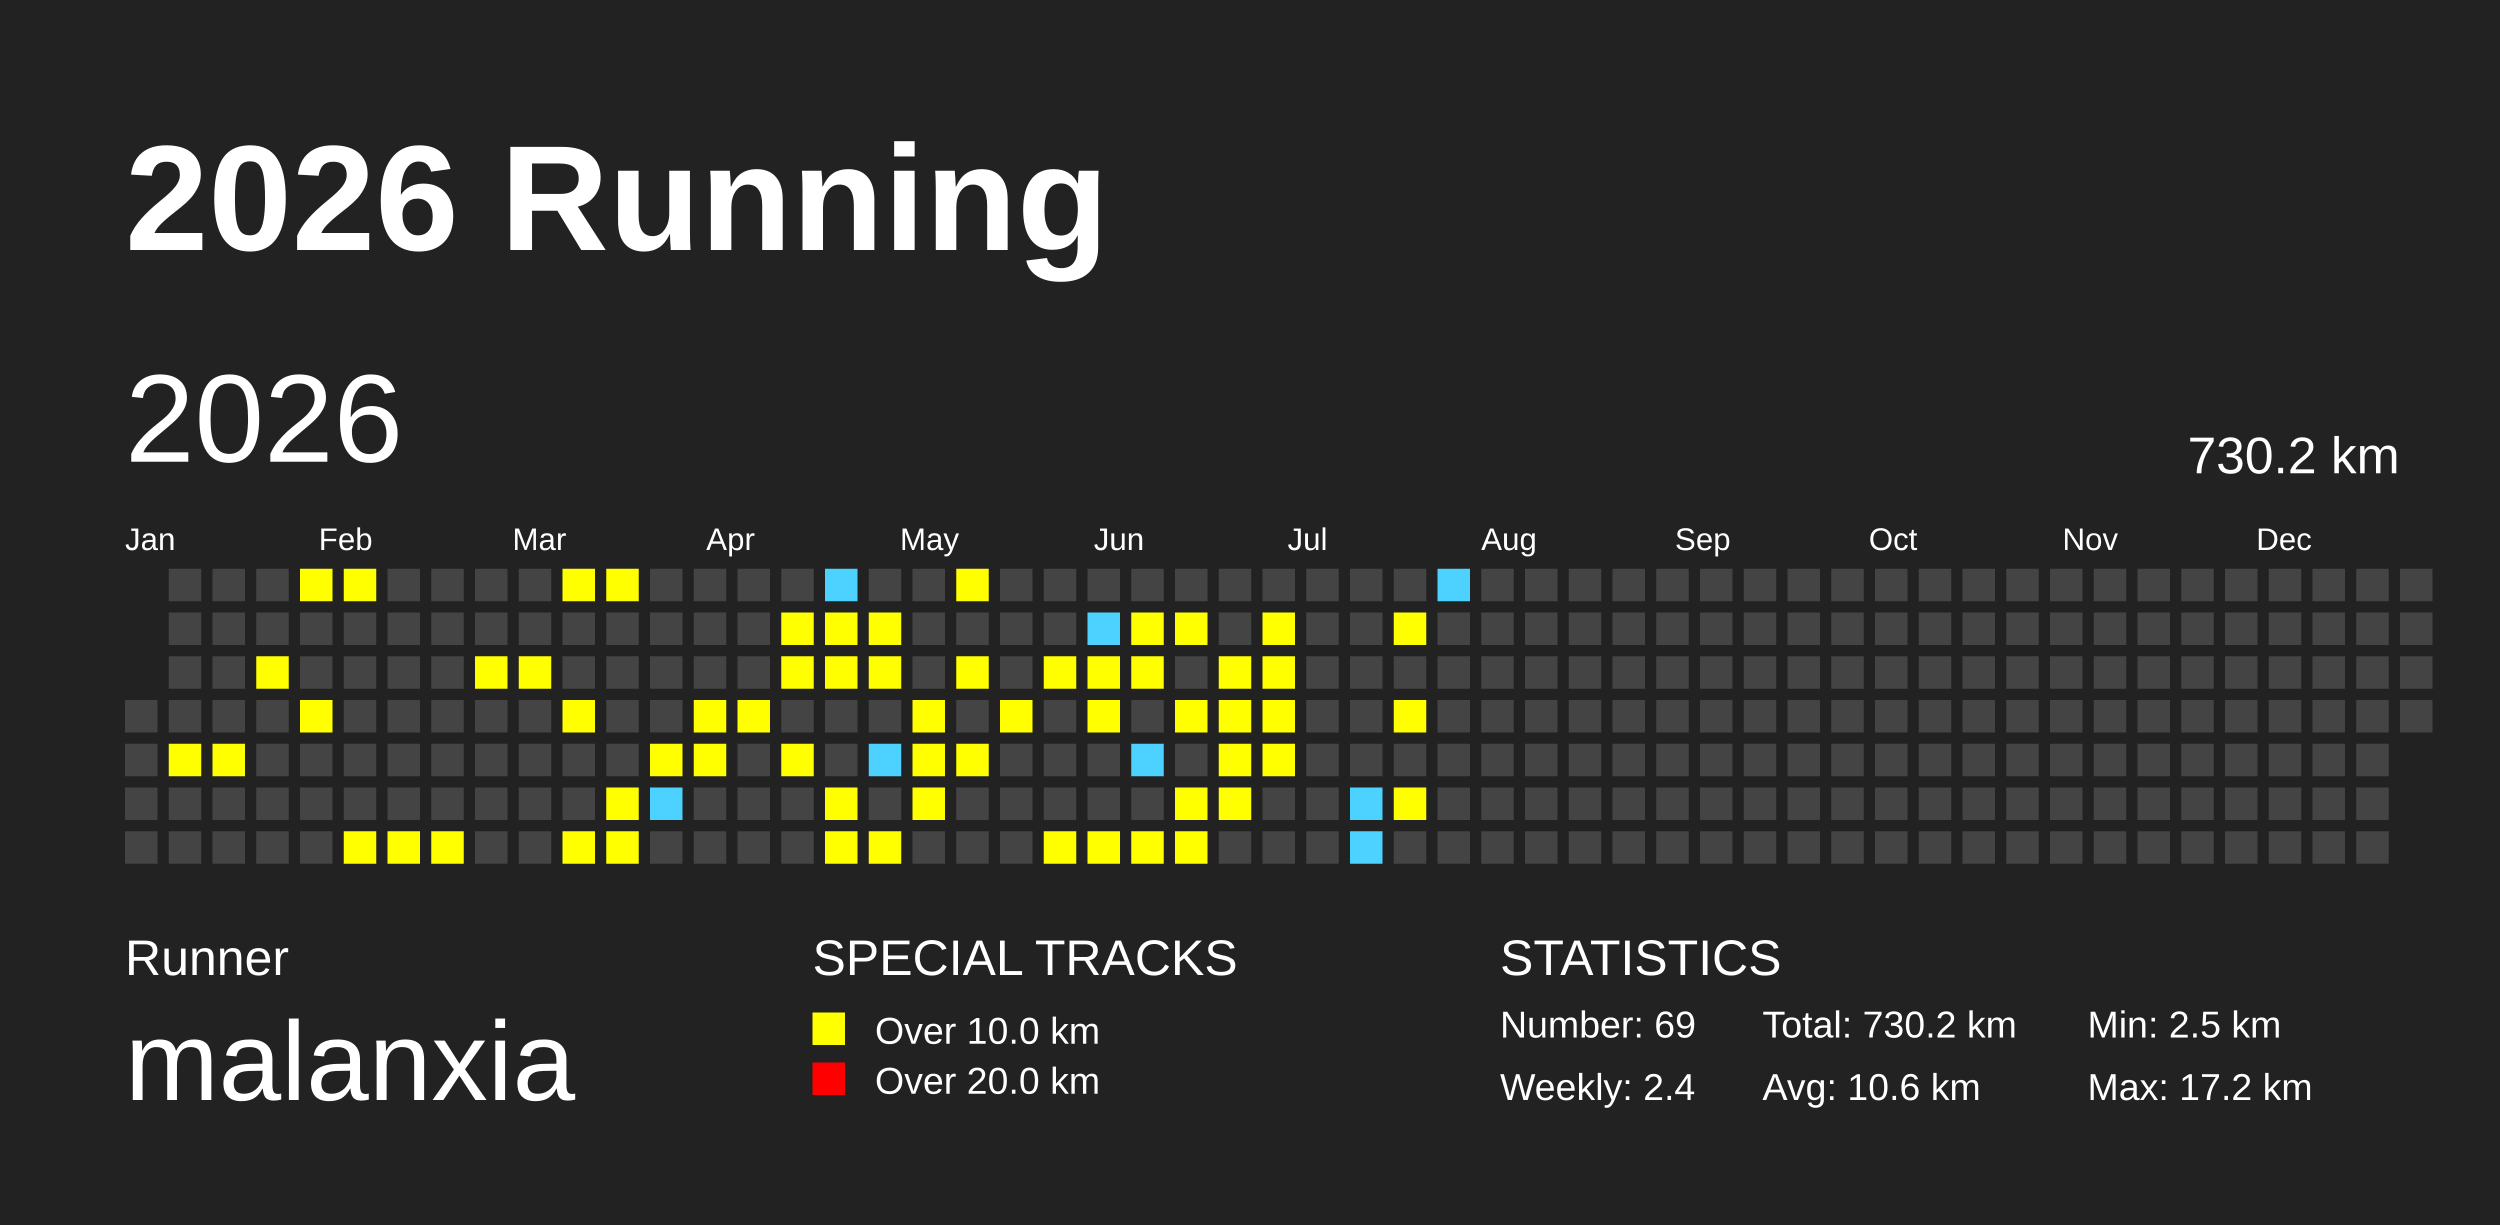
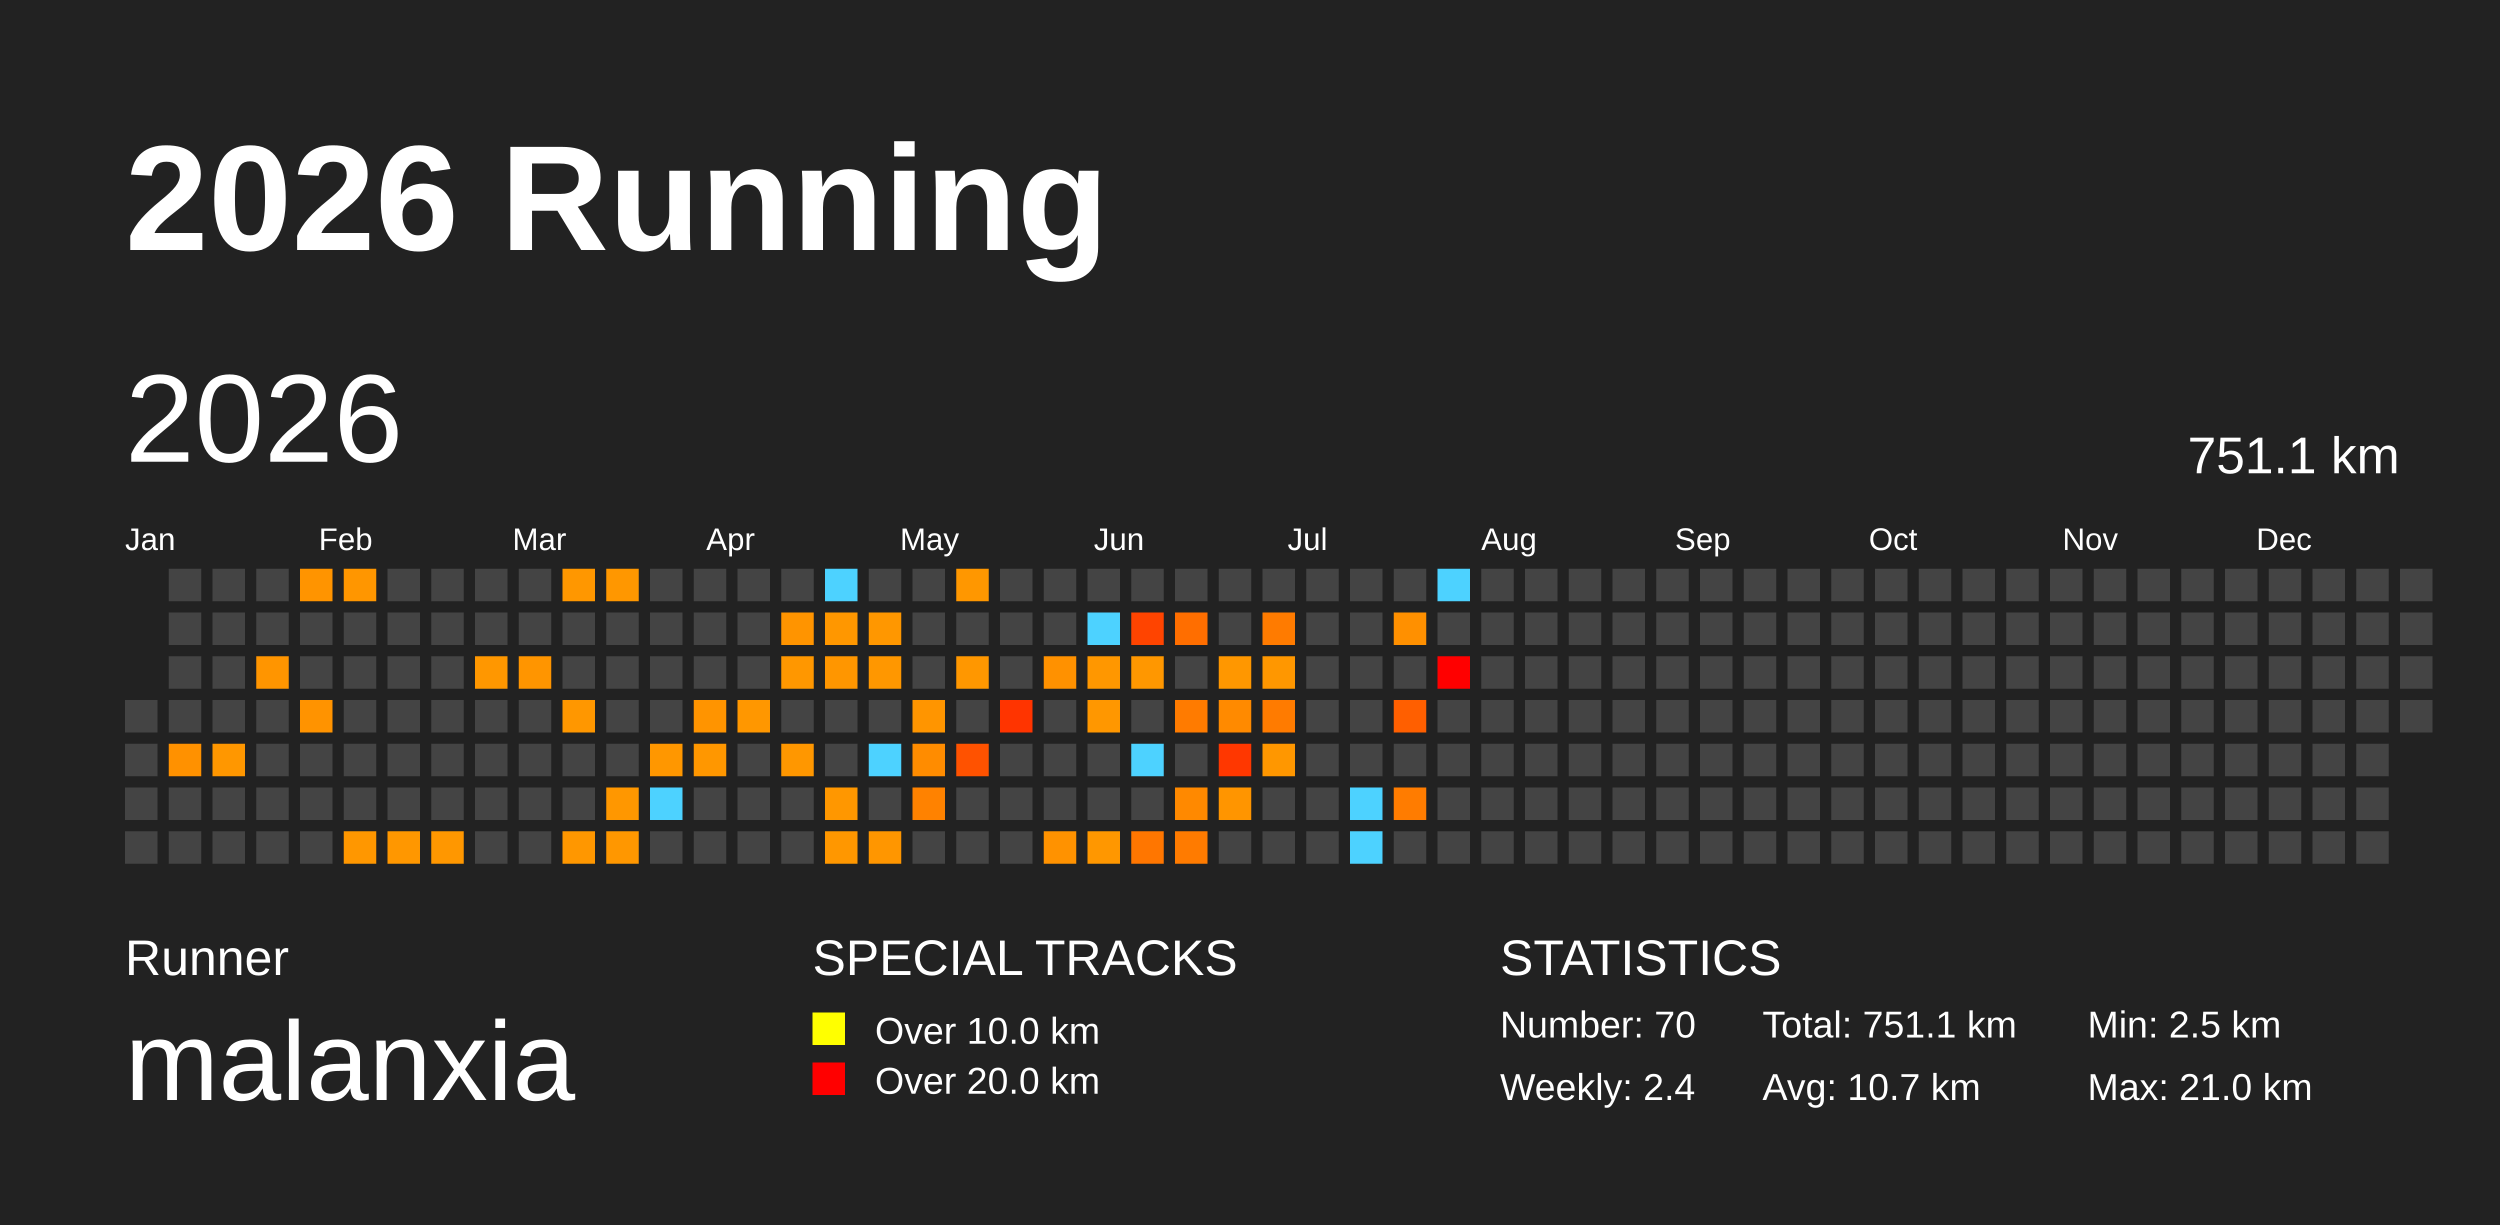
<svg xmlns="http://www.w3.org/2000/svg" baseProfile="full" height="98mm" version="1.1" viewBox="0,0,200,98" width="200mm">
  <defs />
  <rect fill="#222222" height="98" width="200" x="0" y="0" />
  <text fill="#FFFFFF" style="font-size:12px; font-family:Arial; font-weight:bold;" x="10" y="20">2026 Running</text>
  <text fill="#FFFFFF" style="font-size:4px; font-family:Arial" x="10" y="78">Runner</text>
  <text fill="#FFFFFF" style="font-size:9px; font-family:Arial" x="10" y="88">malanxia</text>
  <text fill="#FFFFFF" style="font-size:4px; font-family:Arial" x="65" y="78">SPECIAL TRACKS</text>
  <rect fill="yellow" height="2.6" width="2.6" x="65" y="81" />
  <text fill="#FFFFFF" style="font-size:3px; font-family:Arial" x="70" y="83.5">Over 10.0 km</text>
  <rect fill="red" height="2.6" width="2.6" x="65" y="85" />
  <text fill="#FFFFFF" style="font-size:3px; font-family:Arial" x="70" y="87.5">Over 20.0 km</text>
  <text fill="#FFFFFF" style="font-size:4px; font-family:Arial" x="120" y="78">STATISTICS</text>
-   <text fill="#FFFFFF" style="font-size:3px; font-family:Arial" x="120" y="83">Number: 69</text>
+   <text fill="#FFFFFF" style="font-size:3px; font-family:Arial" x="120" y="83">Number: 70</text>
  <text fill="#FFFFFF" style="font-size:3px; font-family:Arial" x="120" y="88">Weekly: 2.4</text>
-   <text fill="#FFFFFF" style="font-size:3px; font-family:Arial" x="141" y="83">Total: 730.2 km</text>
-   <text fill="#FFFFFF" style="font-size:3px; font-family:Arial" x="141" y="88">Avg: 10.6 km</text>
+   <text fill="#FFFFFF" style="font-size:3px; font-family:Arial" x="141" y="83">Total: 751.1 km</text>
+   <text fill="#FFFFFF" style="font-size:3px; font-family:Arial" x="141" y="88">Avg: 10.7 km</text>
  <text fill="#FFFFFF" style="font-size:3px; font-family:Arial" x="167" y="83">Min: 2.5 km</text>
-   <text fill="#FFFFFF" style="font-size:3px; font-family:Arial" x="167" y="88">Max: 17.2 km</text>
+   <text fill="#FFFFFF" style="font-size:3px; font-family:Arial" x="167" y="88">Max: 21.0 km</text>
  <text dominant-baseline="hanging" fill="#FFFFFF" style="font-size:10.0px; font-family:Arial;" x="10" y="30">2026</text>
-   <text dominant-baseline="hanging" fill="#FFFFFF" style="font-size:4.125px; font-family:Arial;" x="175" y="35">730.2 km</text>
+   <text dominant-baseline="hanging" fill="#FFFFFF" style="font-size:4.125px; font-family:Arial;" x="175" y="35">751.1 km</text>
  <text fill="#FFFFFF" style="font-size:2.5px; font-family:Arial" x="10.0" y="44">Jan</text>
  <text fill="#FFFFFF" style="font-size:2.5px; font-family:Arial" x="25.5" y="44">Feb</text>
  <text fill="#FFFFFF" style="font-size:2.5px; font-family:Arial" x="41.0" y="44">Mar</text>
  <text fill="#FFFFFF" style="font-size:2.5px; font-family:Arial" x="56.5" y="44">Apr</text>
  <text fill="#FFFFFF" style="font-size:2.5px; font-family:Arial" x="72.0" y="44">May</text>
  <text fill="#FFFFFF" style="font-size:2.5px; font-family:Arial" x="87.5" y="44">Jun</text>
  <text fill="#FFFFFF" style="font-size:2.5px; font-family:Arial" x="103.0" y="44">Jul</text>
  <text fill="#FFFFFF" style="font-size:2.5px; font-family:Arial" x="118.5" y="44">Aug</text>
  <text fill="#FFFFFF" style="font-size:2.5px; font-family:Arial" x="134.0" y="44">Sep</text>
  <text fill="#FFFFFF" style="font-size:2.5px; font-family:Arial" x="149.5" y="44">Oct</text>
  <text fill="#FFFFFF" style="font-size:2.5px; font-family:Arial" x="165.0" y="44">Nov</text>
  <text fill="#FFFFFF" style="font-size:2.5px; font-family:Arial" x="180.5" y="44">Dec</text>
  <rect fill="#444444" height="2.6" width="2.6" x="10.0" y="56.0" />
  <rect fill="#444444" height="2.6" width="2.6" x="10.0" y="59.5" />
  <rect fill="#444444" height="2.6" width="2.6" x="10.0" y="63.0" />
  <rect fill="#444444" height="2.6" width="2.6" x="10.0" y="66.5" />
  <rect fill="#444444" height="2.6" width="2.6" x="13.5" y="45.5" />
  <rect fill="#444444" height="2.6" width="2.6" x="13.5" y="49.0" />
  <rect fill="#444444" height="2.6" width="2.6" x="13.5" y="52.5" />
  <rect fill="#444444" height="2.6" width="2.6" x="13.5" y="56.0" />
-   <rect fill="yellow" height="2.6" width="2.6" x="13.5" y="59.5" />
+   <rect fill="#ff9100" height="2.6" width="2.6" x="13.5" y="59.5" />
  <rect fill="#444444" height="2.6" width="2.6" x="13.5" y="63.0" />
  <rect fill="#444444" height="2.6" width="2.6" x="13.5" y="66.5" />
  <rect fill="#444444" height="2.6" width="2.6" x="17.0" y="45.5" />
  <rect fill="#444444" height="2.6" width="2.6" x="17.0" y="49.0" />
  <rect fill="#444444" height="2.6" width="2.6" x="17.0" y="52.5" />
  <rect fill="#444444" height="2.6" width="2.6" x="17.0" y="56.0" />
-   <rect fill="yellow" height="2.6" width="2.6" x="17.0" y="59.5" />
+   <rect fill="#ff9700" height="2.6" width="2.6" x="17.0" y="59.5" />
  <rect fill="#444444" height="2.6" width="2.6" x="17.0" y="63.0" />
  <rect fill="#444444" height="2.6" width="2.6" x="17.0" y="66.5" />
  <rect fill="#444444" height="2.6" width="2.6" x="20.5" y="45.5" />
  <rect fill="#444444" height="2.6" width="2.6" x="20.5" y="49.0" />
-   <rect fill="yellow" height="2.6" width="2.6" x="20.5" y="52.5" />
+   <rect fill="#ff9500" height="2.6" width="2.6" x="20.5" y="52.5" />
  <rect fill="#444444" height="2.6" width="2.6" x="20.5" y="56.0" />
  <rect fill="#444444" height="2.6" width="2.6" x="20.5" y="59.5" />
  <rect fill="#444444" height="2.6" width="2.6" x="20.5" y="63.0" />
  <rect fill="#444444" height="2.6" width="2.6" x="20.5" y="66.5" />
-   <rect fill="yellow" height="2.6" width="2.6" x="24.0" y="45.5" />
+   <rect fill="#ff9400" height="2.6" width="2.6" x="24.0" y="45.5" />
  <rect fill="#444444" height="2.6" width="2.6" x="24.0" y="49.0" />
  <rect fill="#444444" height="2.6" width="2.6" x="24.0" y="52.5" />
-   <rect fill="yellow" height="2.6" width="2.6" x="24.0" y="56.0" />
+   <rect fill="#ff9300" height="2.6" width="2.6" x="24.0" y="56.0" />
  <rect fill="#444444" height="2.6" width="2.6" x="24.0" y="59.5" />
  <rect fill="#444444" height="2.6" width="2.6" x="24.0" y="63.0" />
  <rect fill="#444444" height="2.6" width="2.6" x="24.0" y="66.5" />
-   <rect fill="yellow" height="2.6" width="2.6" x="27.5" y="45.5" />
+   <rect fill="#ff9600" height="2.6" width="2.6" x="27.5" y="45.5" />
  <rect fill="#444444" height="2.6" width="2.6" x="27.5" y="49.0" />
  <rect fill="#444444" height="2.6" width="2.6" x="27.5" y="52.5" />
  <rect fill="#444444" height="2.6" width="2.6" x="27.5" y="56.0" />
  <rect fill="#444444" height="2.6" width="2.6" x="27.5" y="59.5" />
  <rect fill="#444444" height="2.6" width="2.6" x="27.5" y="63.0" />
-   <rect fill="yellow" height="2.6" width="2.6" x="27.5" y="66.5" />
+   <rect fill="#ff9700" height="2.6" width="2.6" x="27.5" y="66.5" />
  <rect fill="#444444" height="2.6" width="2.6" x="31.0" y="45.5" />
  <rect fill="#444444" height="2.6" width="2.6" x="31.0" y="49.0" />
  <rect fill="#444444" height="2.6" width="2.6" x="31.0" y="52.5" />
  <rect fill="#444444" height="2.6" width="2.6" x="31.0" y="56.0" />
  <rect fill="#444444" height="2.6" width="2.6" x="31.0" y="59.5" />
  <rect fill="#444444" height="2.6" width="2.6" x="31.0" y="63.0" />
-   <rect fill="yellow" height="2.6" width="2.6" x="31.0" y="66.5" />
+   <rect fill="#ff9700" height="2.6" width="2.6" x="31.0" y="66.5" />
  <rect fill="#444444" height="2.6" width="2.6" x="34.5" y="45.5" />
  <rect fill="#444444" height="2.6" width="2.6" x="34.5" y="49.0" />
  <rect fill="#444444" height="2.6" width="2.6" x="34.5" y="52.5" />
  <rect fill="#444444" height="2.6" width="2.6" x="34.5" y="56.0" />
  <rect fill="#444444" height="2.6" width="2.6" x="34.5" y="59.5" />
  <rect fill="#444444" height="2.6" width="2.6" x="34.5" y="63.0" />
-   <rect fill="yellow" height="2.6" width="2.6" x="34.5" y="66.5" />
+   <rect fill="#ff9700" height="2.6" width="2.6" x="34.5" y="66.5" />
  <rect fill="#444444" height="2.6" width="2.6" x="38.0" y="45.5" />
  <rect fill="#444444" height="2.6" width="2.6" x="38.0" y="49.0" />
-   <rect fill="yellow" height="2.6" width="2.6" x="38.0" y="52.5" />
+   <rect fill="#ff9700" height="2.6" width="2.6" x="38.0" y="52.5" />
  <rect fill="#444444" height="2.6" width="2.6" x="38.0" y="56.0" />
  <rect fill="#444444" height="2.6" width="2.6" x="38.0" y="59.5" />
  <rect fill="#444444" height="2.6" width="2.6" x="38.0" y="63.0" />
  <rect fill="#444444" height="2.6" width="2.6" x="38.0" y="66.5" />
  <rect fill="#444444" height="2.6" width="2.6" x="41.5" y="45.5" />
  <rect fill="#444444" height="2.6" width="2.6" x="41.5" y="49.0" />
-   <rect fill="yellow" height="2.6" width="2.6" x="41.5" y="52.5" />
+   <rect fill="#ff9500" height="2.6" width="2.6" x="41.5" y="52.5" />
  <rect fill="#444444" height="2.6" width="2.6" x="41.5" y="56.0" />
  <rect fill="#444444" height="2.6" width="2.6" x="41.5" y="59.5" />
  <rect fill="#444444" height="2.6" width="2.6" x="41.5" y="63.0" />
  <rect fill="#444444" height="2.6" width="2.6" x="41.5" y="66.5" />
-   <rect fill="yellow" height="2.6" width="2.6" x="45.0" y="45.5" />
+   <rect fill="#ff9700" height="2.6" width="2.6" x="45.0" y="45.5" />
  <rect fill="#444444" height="2.6" width="2.6" x="45.0" y="49.0" />
  <rect fill="#444444" height="2.6" width="2.6" x="45.0" y="52.5" />
-   <rect fill="yellow" height="2.6" width="2.6" x="45.0" y="56.0" />
+   <rect fill="#ff9700" height="2.6" width="2.6" x="45.0" y="56.0" />
  <rect fill="#444444" height="2.6" width="2.6" x="45.0" y="59.5" />
  <rect fill="#444444" height="2.6" width="2.6" x="45.0" y="63.0" />
-   <rect fill="yellow" height="2.6" width="2.6" x="45.0" y="66.5" />
-   <rect fill="yellow" height="2.6" width="2.6" x="48.5" y="45.5" />
+   <rect fill="#ff9700" height="2.6" width="2.6" x="45.0" y="66.5" />
+   <rect fill="#ff9700" height="2.6" width="2.6" x="48.5" y="45.5" />
  <rect fill="#444444" height="2.6" width="2.6" x="48.5" y="49.0" />
  <rect fill="#444444" height="2.6" width="2.6" x="48.5" y="52.5" />
  <rect fill="#444444" height="2.6" width="2.6" x="48.5" y="56.0" />
  <rect fill="#444444" height="2.6" width="2.6" x="48.5" y="59.5" />
-   <rect fill="yellow" height="2.6" width="2.6" x="48.5" y="63.0" />
-   <rect fill="yellow" height="2.6" width="2.6" x="48.5" y="66.5" />
+   <rect fill="#ff9700" height="2.6" width="2.6" x="48.5" y="63.0" />
+   <rect fill="#ff9700" height="2.6" width="2.6" x="48.5" y="66.5" />
  <rect fill="#444444" height="2.6" width="2.6" x="52.0" y="45.5" />
  <rect fill="#444444" height="2.6" width="2.6" x="52.0" y="49.0" />
  <rect fill="#444444" height="2.6" width="2.6" x="52.0" y="52.5" />
  <rect fill="#444444" height="2.6" width="2.6" x="52.0" y="56.0" />
-   <rect fill="yellow" height="2.6" width="2.6" x="52.0" y="59.5" />
-   <rect fill="#4DD2FF" height="2.6" width="2.6" x="52.0" y="63.0" />
+   <rect fill="#ff9700" height="2.6" width="2.6" x="52.0" y="59.5" />
+   <rect fill="#4dd2ff" height="2.6" width="2.6" x="52.0" y="63.0" />
  <rect fill="#444444" height="2.6" width="2.6" x="52.0" y="66.5" />
  <rect fill="#444444" height="2.6" width="2.6" x="55.5" y="45.5" />
  <rect fill="#444444" height="2.6" width="2.6" x="55.5" y="49.0" />
  <rect fill="#444444" height="2.6" width="2.6" x="55.5" y="52.5" />
-   <rect fill="yellow" height="2.6" width="2.6" x="55.5" y="56.0" />
-   <rect fill="yellow" height="2.6" width="2.6" x="55.5" y="59.5" />
+   <rect fill="#ff9400" height="2.6" width="2.6" x="55.5" y="56.0" />
+   <rect fill="#ff9700" height="2.6" width="2.6" x="55.5" y="59.5" />
  <rect fill="#444444" height="2.6" width="2.6" x="55.5" y="63.0" />
  <rect fill="#444444" height="2.6" width="2.6" x="55.5" y="66.5" />
  <rect fill="#444444" height="2.6" width="2.6" x="59.0" y="45.5" />
  <rect fill="#444444" height="2.6" width="2.6" x="59.0" y="49.0" />
  <rect fill="#444444" height="2.6" width="2.6" x="59.0" y="52.5" />
-   <rect fill="yellow" height="2.6" width="2.6" x="59.0" y="56.0" />
+   <rect fill="#ff9700" height="2.6" width="2.6" x="59.0" y="56.0" />
  <rect fill="#444444" height="2.6" width="2.6" x="59.0" y="59.5" />
  <rect fill="#444444" height="2.6" width="2.6" x="59.0" y="63.0" />
  <rect fill="#444444" height="2.6" width="2.6" x="59.0" y="66.5" />
  <rect fill="#444444" height="2.6" width="2.6" x="62.5" y="45.5" />
-   <rect fill="yellow" height="2.6" width="2.6" x="62.5" y="49.0" />
-   <rect fill="yellow" height="2.6" width="2.6" x="62.5" y="52.5" />
+   <rect fill="#ff9400" height="2.6" width="2.6" x="62.5" y="49.0" />
+   <rect fill="#ff9700" height="2.6" width="2.6" x="62.5" y="52.5" />
  <rect fill="#444444" height="2.6" width="2.6" x="62.5" y="56.0" />
-   <rect fill="yellow" height="2.6" width="2.6" x="62.5" y="59.5" />
+   <rect fill="#ff9700" height="2.6" width="2.6" x="62.5" y="59.5" />
  <rect fill="#444444" height="2.6" width="2.6" x="62.5" y="63.0" />
  <rect fill="#444444" height="2.6" width="2.6" x="62.5" y="66.5" />
-   <rect fill="#4DD2FF" height="2.6" width="2.6" x="66.0" y="45.5" />
-   <rect fill="yellow" height="2.6" width="2.6" x="66.0" y="49.0" />
-   <rect fill="yellow" height="2.6" width="2.6" x="66.0" y="52.5" />
+   <rect fill="#4dd2ff" height="2.6" width="2.6" x="66.0" y="45.5" />
+   <rect fill="#ff9700" height="2.6" width="2.6" x="66.0" y="49.0" />
+   <rect fill="#ff9600" height="2.6" width="2.6" x="66.0" y="52.5" />
  <rect fill="#444444" height="2.6" width="2.6" x="66.0" y="56.0" />
  <rect fill="#444444" height="2.6" width="2.6" x="66.0" y="59.5" />
-   <rect fill="yellow" height="2.6" width="2.6" x="66.0" y="63.0" />
-   <rect fill="yellow" height="2.6" width="2.6" x="66.0" y="66.5" />
+   <rect fill="#ff9700" height="2.6" width="2.6" x="66.0" y="63.0" />
+   <rect fill="#ff9700" height="2.6" width="2.6" x="66.0" y="66.5" />
  <rect fill="#444444" height="2.6" width="2.6" x="69.5" y="45.5" />
-   <rect fill="yellow" height="2.6" width="2.6" x="69.5" y="49.0" />
-   <rect fill="yellow" height="2.6" width="2.6" x="69.5" y="52.5" />
+   <rect fill="#ff9700" height="2.6" width="2.6" x="69.5" y="49.0" />
+   <rect fill="#ff9700" height="2.6" width="2.6" x="69.5" y="52.5" />
  <rect fill="#444444" height="2.6" width="2.6" x="69.5" y="56.0" />
-   <rect fill="#4DD2FF" height="2.6" width="2.6" x="69.5" y="59.5" />
+   <rect fill="#4dd2ff" height="2.6" width="2.6" x="69.5" y="59.5" />
  <rect fill="#444444" height="2.6" width="2.6" x="69.5" y="63.0" />
-   <rect fill="yellow" height="2.6" width="2.6" x="69.5" y="66.5" />
+   <rect fill="#ff9600" height="2.6" width="2.6" x="69.5" y="66.5" />
  <rect fill="#444444" height="2.6" width="2.6" x="73.0" y="45.5" />
  <rect fill="#444444" height="2.6" width="2.6" x="73.0" y="49.0" />
  <rect fill="#444444" height="2.6" width="2.6" x="73.0" y="52.5" />
-   <rect fill="yellow" height="2.6" width="2.6" x="73.0" y="56.0" />
-   <rect fill="yellow" height="2.6" width="2.6" x="73.0" y="59.5" />
-   <rect fill="yellow" height="2.6" width="2.6" x="73.0" y="63.0" />
+   <rect fill="#ff9500" height="2.6" width="2.6" x="73.0" y="56.0" />
+   <rect fill="#ff8c00" height="2.6" width="2.6" x="73.0" y="59.5" />
+   <rect fill="#ff8200" height="2.6" width="2.6" x="73.0" y="63.0" />
  <rect fill="#444444" height="2.6" width="2.6" x="73.0" y="66.5" />
-   <rect fill="yellow" height="2.6" width="2.6" x="76.5" y="45.5" />
+   <rect fill="#ff9700" height="2.6" width="2.6" x="76.5" y="45.5" />
  <rect fill="#444444" height="2.6" width="2.6" x="76.5" y="49.0" />
-   <rect fill="yellow" height="2.6" width="2.6" x="76.5" y="52.5" />
+   <rect fill="#ff9700" height="2.6" width="2.6" x="76.5" y="52.5" />
  <rect fill="#444444" height="2.6" width="2.6" x="76.5" y="56.0" />
-   <rect fill="yellow" height="2.6" width="2.6" x="76.5" y="59.5" />
+   <rect fill="#ff5200" height="2.6" width="2.6" x="76.5" y="59.5" />
  <rect fill="#444444" height="2.6" width="2.6" x="76.5" y="63.0" />
  <rect fill="#444444" height="2.6" width="2.6" x="76.5" y="66.5" />
  <rect fill="#444444" height="2.6" width="2.6" x="80.0" y="45.5" />
  <rect fill="#444444" height="2.6" width="2.6" x="80.0" y="49.0" />
  <rect fill="#444444" height="2.6" width="2.6" x="80.0" y="52.5" />
-   <rect fill="yellow" height="2.6" width="2.6" x="80.0" y="56.0" />
+   <rect fill="#ff3400" height="2.6" width="2.6" x="80.0" y="56.0" />
  <rect fill="#444444" height="2.6" width="2.6" x="80.0" y="59.5" />
  <rect fill="#444444" height="2.6" width="2.6" x="80.0" y="63.0" />
  <rect fill="#444444" height="2.6" width="2.6" x="80.0" y="66.5" />
  <rect fill="#444444" height="2.6" width="2.6" x="83.5" y="45.5" />
  <rect fill="#444444" height="2.6" width="2.6" x="83.5" y="49.0" />
-   <rect fill="yellow" height="2.6" width="2.6" x="83.5" y="52.5" />
+   <rect fill="#ff9100" height="2.6" width="2.6" x="83.5" y="52.5" />
  <rect fill="#444444" height="2.6" width="2.6" x="83.5" y="56.0" />
  <rect fill="#444444" height="2.6" width="2.6" x="83.5" y="59.5" />
  <rect fill="#444444" height="2.6" width="2.6" x="83.5" y="63.0" />
-   <rect fill="yellow" height="2.6" width="2.6" x="83.5" y="66.5" />
+   <rect fill="#ff9200" height="2.6" width="2.6" x="83.5" y="66.5" />
  <rect fill="#444444" height="2.6" width="2.6" x="87.0" y="45.5" />
-   <rect fill="#4DD2FF" height="2.6" width="2.6" x="87.0" y="49.0" />
-   <rect fill="yellow" height="2.6" width="2.6" x="87.0" y="52.5" />
-   <rect fill="yellow" height="2.6" width="2.6" x="87.0" y="56.0" />
+   <rect fill="#4dd2ff" height="2.6" width="2.6" x="87.0" y="49.0" />
+   <rect fill="#ff9700" height="2.6" width="2.6" x="87.0" y="52.5" />
+   <rect fill="#ff9700" height="2.6" width="2.6" x="87.0" y="56.0" />
  <rect fill="#444444" height="2.6" width="2.6" x="87.0" y="59.5" />
  <rect fill="#444444" height="2.6" width="2.6" x="87.0" y="63.0" />
-   <rect fill="yellow" height="2.6" width="2.6" x="87.0" y="66.5" />
+   <rect fill="#ff9700" height="2.6" width="2.6" x="87.0" y="66.5" />
  <rect fill="#444444" height="2.6" width="2.6" x="90.5" y="45.5" />
-   <rect fill="yellow" height="2.6" width="2.6" x="90.5" y="49.0" />
-   <rect fill="yellow" height="2.6" width="2.6" x="90.5" y="52.5" />
+   <rect fill="#ff4400" height="2.6" width="2.6" x="90.5" y="49.0" />
+   <rect fill="#ff9700" height="2.6" width="2.6" x="90.5" y="52.5" />
  <rect fill="#444444" height="2.6" width="2.6" x="90.5" y="56.0" />
-   <rect fill="#4DD2FF" height="2.6" width="2.6" x="90.5" y="59.5" />
+   <rect fill="#4dd2ff" height="2.6" width="2.6" x="90.5" y="59.5" />
  <rect fill="#444444" height="2.6" width="2.6" x="90.5" y="63.0" />
-   <rect fill="yellow" height="2.6" width="2.6" x="90.5" y="66.5" />
+   <rect fill="#ff7600" height="2.6" width="2.6" x="90.5" y="66.5" />
  <rect fill="#444444" height="2.6" width="2.6" x="94.0" y="45.5" />
-   <rect fill="yellow" height="2.6" width="2.6" x="94.0" y="49.0" />
+   <rect fill="#ff6e00" height="2.6" width="2.6" x="94.0" y="49.0" />
  <rect fill="#444444" height="2.6" width="2.6" x="94.0" y="52.5" />
-   <rect fill="yellow" height="2.6" width="2.6" x="94.0" y="56.0" />
+   <rect fill="#ff7b00" height="2.6" width="2.6" x="94.0" y="56.0" />
  <rect fill="#444444" height="2.6" width="2.6" x="94.0" y="59.5" />
-   <rect fill="yellow" height="2.6" width="2.6" x="94.0" y="63.0" />
-   <rect fill="yellow" height="2.6" width="2.6" x="94.0" y="66.5" />
+   <rect fill="#ff8900" height="2.6" width="2.6" x="94.0" y="63.0" />
+   <rect fill="#ff7b00" height="2.6" width="2.6" x="94.0" y="66.5" />
  <rect fill="#444444" height="2.6" width="2.6" x="97.5" y="45.5" />
  <rect fill="#444444" height="2.6" width="2.6" x="97.5" y="49.0" />
-   <rect fill="yellow" height="2.6" width="2.6" x="97.5" y="52.5" />
-   <rect fill="yellow" height="2.6" width="2.6" x="97.5" y="56.0" />
-   <rect fill="yellow" height="2.6" width="2.6" x="97.5" y="59.5" />
-   <rect fill="yellow" height="2.6" width="2.6" x="97.5" y="63.0" />
+   <rect fill="#ff9700" height="2.6" width="2.6" x="97.5" y="52.5" />
+   <rect fill="#ff8a00" height="2.6" width="2.6" x="97.5" y="56.0" />
+   <rect fill="#ff3700" height="2.6" width="2.6" x="97.5" y="59.5" />
+   <rect fill="#ff9500" height="2.6" width="2.6" x="97.5" y="63.0" />
  <rect fill="#444444" height="2.6" width="2.6" x="97.5" y="66.5" />
  <rect fill="#444444" height="2.6" width="2.6" x="101.0" y="45.5" />
-   <rect fill="yellow" height="2.6" width="2.6" x="101.0" y="49.0" />
-   <rect fill="yellow" height="2.6" width="2.6" x="101.0" y="52.5" />
-   <rect fill="yellow" height="2.6" width="2.6" x="101.0" y="56.0" />
-   <rect fill="yellow" height="2.6" width="2.6" x="101.0" y="59.5" />
+   <rect fill="#ff7b00" height="2.6" width="2.6" x="101.0" y="49.0" />
+   <rect fill="#ff9700" height="2.6" width="2.6" x="101.0" y="52.5" />
+   <rect fill="#ff7b00" height="2.6" width="2.6" x="101.0" y="56.0" />
+   <rect fill="#ff9700" height="2.6" width="2.6" x="101.0" y="59.5" />
  <rect fill="#444444" height="2.6" width="2.6" x="101.0" y="63.0" />
  <rect fill="#444444" height="2.6" width="2.6" x="101.0" y="66.5" />
  <rect fill="#444444" height="2.6" width="2.6" x="104.5" y="45.5" />
  <rect fill="#444444" height="2.6" width="2.6" x="104.5" y="49.0" />
  <rect fill="#444444" height="2.6" width="2.6" x="104.5" y="52.5" />
  <rect fill="#444444" height="2.6" width="2.6" x="104.5" y="56.0" />
  <rect fill="#444444" height="2.6" width="2.6" x="104.5" y="59.5" />
  <rect fill="#444444" height="2.6" width="2.6" x="104.5" y="63.0" />
  <rect fill="#444444" height="2.6" width="2.6" x="104.5" y="66.5" />
  <rect fill="#444444" height="2.6" width="2.6" x="108.0" y="45.5" />
  <rect fill="#444444" height="2.6" width="2.6" x="108.0" y="49.0" />
  <rect fill="#444444" height="2.6" width="2.6" x="108.0" y="52.5" />
  <rect fill="#444444" height="2.6" width="2.6" x="108.0" y="56.0" />
  <rect fill="#444444" height="2.6" width="2.6" x="108.0" y="59.5" />
-   <rect fill="#4DD2FF" height="2.6" width="2.6" x="108.0" y="63.0" />
-   <rect fill="#4DD2FF" height="2.6" width="2.6" x="108.0" y="66.5" />
+   <rect fill="#4dd2ff" height="2.6" width="2.6" x="108.0" y="63.0" />
+   <rect fill="#4dd2ff" height="2.6" width="2.6" x="108.0" y="66.5" />
  <rect fill="#444444" height="2.6" width="2.6" x="111.5" y="45.5" />
-   <rect fill="yellow" height="2.6" width="2.6" x="111.5" y="49.0" />
+   <rect fill="#ff9000" height="2.6" width="2.6" x="111.5" y="49.0" />
  <rect fill="#444444" height="2.6" width="2.6" x="111.5" y="52.5" />
-   <rect fill="yellow" height="2.6" width="2.6" x="111.5" y="56.0" />
+   <rect fill="#ff5f00" height="2.6" width="2.6" x="111.5" y="56.0" />
  <rect fill="#444444" height="2.6" width="2.6" x="111.5" y="59.5" />
-   <rect fill="yellow" height="2.6" width="2.6" x="111.5" y="63.0" />
+   <rect fill="#ff7c00" height="2.6" width="2.6" x="111.5" y="63.0" />
  <rect fill="#444444" height="2.6" width="2.6" x="111.5" y="66.5" />
-   <rect fill="#4DD2FF" height="2.6" width="2.6" x="115.0" y="45.5" />
+   <rect fill="#4dd2ff" height="2.6" width="2.6" x="115.0" y="45.5" />
  <rect fill="#444444" height="2.6" width="2.6" x="115.0" y="49.0" />
-   <rect fill="#444444" height="2.6" width="2.6" x="115.0" y="52.5" />
+   <rect fill="red" height="2.6" width="2.6" x="115.0" y="52.5" />
  <rect fill="#444444" height="2.6" width="2.6" x="115.0" y="56.0" />
  <rect fill="#444444" height="2.6" width="2.6" x="115.0" y="59.5" />
  <rect fill="#444444" height="2.6" width="2.6" x="115.0" y="63.0" />
  <rect fill="#444444" height="2.6" width="2.6" x="115.0" y="66.5" />
  <rect fill="#444444" height="2.6" width="2.6" x="118.5" y="45.5" />
  <rect fill="#444444" height="2.6" width="2.6" x="118.5" y="49.0" />
  <rect fill="#444444" height="2.6" width="2.6" x="118.5" y="52.5" />
  <rect fill="#444444" height="2.6" width="2.6" x="118.5" y="56.0" />
  <rect fill="#444444" height="2.6" width="2.6" x="118.5" y="59.5" />
  <rect fill="#444444" height="2.6" width="2.6" x="118.5" y="63.0" />
  <rect fill="#444444" height="2.6" width="2.6" x="118.5" y="66.5" />
  <rect fill="#444444" height="2.6" width="2.6" x="122.0" y="45.5" />
  <rect fill="#444444" height="2.6" width="2.6" x="122.0" y="49.0" />
  <rect fill="#444444" height="2.6" width="2.6" x="122.0" y="52.5" />
  <rect fill="#444444" height="2.6" width="2.6" x="122.0" y="56.0" />
  <rect fill="#444444" height="2.6" width="2.6" x="122.0" y="59.5" />
  <rect fill="#444444" height="2.6" width="2.6" x="122.0" y="63.0" />
  <rect fill="#444444" height="2.6" width="2.6" x="122.0" y="66.5" />
  <rect fill="#444444" height="2.6" width="2.6" x="125.5" y="45.5" />
  <rect fill="#444444" height="2.6" width="2.6" x="125.5" y="49.0" />
  <rect fill="#444444" height="2.6" width="2.6" x="125.5" y="52.5" />
  <rect fill="#444444" height="2.6" width="2.6" x="125.5" y="56.0" />
  <rect fill="#444444" height="2.6" width="2.6" x="125.5" y="59.5" />
  <rect fill="#444444" height="2.6" width="2.6" x="125.5" y="63.0" />
  <rect fill="#444444" height="2.6" width="2.6" x="125.5" y="66.5" />
  <rect fill="#444444" height="2.6" width="2.6" x="129.0" y="45.5" />
  <rect fill="#444444" height="2.6" width="2.6" x="129.0" y="49.0" />
  <rect fill="#444444" height="2.6" width="2.6" x="129.0" y="52.5" />
  <rect fill="#444444" height="2.6" width="2.6" x="129.0" y="56.0" />
  <rect fill="#444444" height="2.6" width="2.6" x="129.0" y="59.5" />
  <rect fill="#444444" height="2.6" width="2.6" x="129.0" y="63.0" />
  <rect fill="#444444" height="2.6" width="2.6" x="129.0" y="66.5" />
  <rect fill="#444444" height="2.6" width="2.6" x="132.5" y="45.5" />
  <rect fill="#444444" height="2.6" width="2.6" x="132.5" y="49.0" />
  <rect fill="#444444" height="2.6" width="2.6" x="132.5" y="52.5" />
  <rect fill="#444444" height="2.6" width="2.6" x="132.5" y="56.0" />
  <rect fill="#444444" height="2.6" width="2.6" x="132.5" y="59.5" />
  <rect fill="#444444" height="2.6" width="2.6" x="132.5" y="63.0" />
  <rect fill="#444444" height="2.6" width="2.6" x="132.5" y="66.5" />
  <rect fill="#444444" height="2.6" width="2.6" x="136.0" y="45.5" />
  <rect fill="#444444" height="2.6" width="2.6" x="136.0" y="49.0" />
  <rect fill="#444444" height="2.6" width="2.6" x="136.0" y="52.5" />
  <rect fill="#444444" height="2.6" width="2.6" x="136.0" y="56.0" />
  <rect fill="#444444" height="2.6" width="2.6" x="136.0" y="59.5" />
  <rect fill="#444444" height="2.6" width="2.6" x="136.0" y="63.0" />
  <rect fill="#444444" height="2.6" width="2.6" x="136.0" y="66.5" />
  <rect fill="#444444" height="2.6" width="2.6" x="139.5" y="45.5" />
  <rect fill="#444444" height="2.6" width="2.6" x="139.5" y="49.0" />
  <rect fill="#444444" height="2.6" width="2.6" x="139.5" y="52.5" />
  <rect fill="#444444" height="2.6" width="2.6" x="139.5" y="56.0" />
  <rect fill="#444444" height="2.6" width="2.6" x="139.5" y="59.5" />
  <rect fill="#444444" height="2.6" width="2.6" x="139.5" y="63.0" />
  <rect fill="#444444" height="2.6" width="2.6" x="139.5" y="66.5" />
  <rect fill="#444444" height="2.6" width="2.6" x="143.0" y="45.5" />
  <rect fill="#444444" height="2.6" width="2.6" x="143.0" y="49.0" />
  <rect fill="#444444" height="2.6" width="2.6" x="143.0" y="52.5" />
  <rect fill="#444444" height="2.6" width="2.6" x="143.0" y="56.0" />
  <rect fill="#444444" height="2.6" width="2.6" x="143.0" y="59.5" />
  <rect fill="#444444" height="2.6" width="2.6" x="143.0" y="63.0" />
  <rect fill="#444444" height="2.6" width="2.6" x="143.0" y="66.5" />
  <rect fill="#444444" height="2.6" width="2.6" x="146.5" y="45.5" />
  <rect fill="#444444" height="2.6" width="2.6" x="146.5" y="49.0" />
  <rect fill="#444444" height="2.6" width="2.6" x="146.5" y="52.5" />
  <rect fill="#444444" height="2.6" width="2.6" x="146.5" y="56.0" />
  <rect fill="#444444" height="2.6" width="2.6" x="146.5" y="59.5" />
  <rect fill="#444444" height="2.6" width="2.6" x="146.5" y="63.0" />
  <rect fill="#444444" height="2.6" width="2.6" x="146.5" y="66.5" />
  <rect fill="#444444" height="2.6" width="2.6" x="150.0" y="45.5" />
  <rect fill="#444444" height="2.6" width="2.6" x="150.0" y="49.0" />
  <rect fill="#444444" height="2.6" width="2.6" x="150.0" y="52.5" />
  <rect fill="#444444" height="2.6" width="2.6" x="150.0" y="56.0" />
  <rect fill="#444444" height="2.6" width="2.6" x="150.0" y="59.5" />
  <rect fill="#444444" height="2.6" width="2.6" x="150.0" y="63.0" />
  <rect fill="#444444" height="2.6" width="2.6" x="150.0" y="66.5" />
  <rect fill="#444444" height="2.6" width="2.6" x="153.5" y="45.5" />
  <rect fill="#444444" height="2.6" width="2.6" x="153.5" y="49.0" />
  <rect fill="#444444" height="2.6" width="2.6" x="153.5" y="52.5" />
  <rect fill="#444444" height="2.6" width="2.6" x="153.5" y="56.0" />
  <rect fill="#444444" height="2.6" width="2.6" x="153.5" y="59.5" />
  <rect fill="#444444" height="2.6" width="2.6" x="153.5" y="63.0" />
  <rect fill="#444444" height="2.6" width="2.6" x="153.5" y="66.5" />
  <rect fill="#444444" height="2.6" width="2.6" x="157.0" y="45.5" />
  <rect fill="#444444" height="2.6" width="2.6" x="157.0" y="49.0" />
  <rect fill="#444444" height="2.6" width="2.6" x="157.0" y="52.5" />
  <rect fill="#444444" height="2.6" width="2.6" x="157.0" y="56.0" />
  <rect fill="#444444" height="2.6" width="2.6" x="157.0" y="59.5" />
  <rect fill="#444444" height="2.6" width="2.6" x="157.0" y="63.0" />
  <rect fill="#444444" height="2.6" width="2.6" x="157.0" y="66.5" />
  <rect fill="#444444" height="2.6" width="2.6" x="160.5" y="45.5" />
  <rect fill="#444444" height="2.6" width="2.6" x="160.5" y="49.0" />
  <rect fill="#444444" height="2.6" width="2.6" x="160.5" y="52.5" />
  <rect fill="#444444" height="2.6" width="2.6" x="160.5" y="56.0" />
  <rect fill="#444444" height="2.6" width="2.6" x="160.5" y="59.5" />
  <rect fill="#444444" height="2.6" width="2.6" x="160.5" y="63.0" />
  <rect fill="#444444" height="2.6" width="2.6" x="160.5" y="66.5" />
  <rect fill="#444444" height="2.6" width="2.6" x="164.0" y="45.5" />
  <rect fill="#444444" height="2.6" width="2.6" x="164.0" y="49.0" />
  <rect fill="#444444" height="2.6" width="2.6" x="164.0" y="52.5" />
  <rect fill="#444444" height="2.6" width="2.6" x="164.0" y="56.0" />
  <rect fill="#444444" height="2.6" width="2.6" x="164.0" y="59.5" />
  <rect fill="#444444" height="2.6" width="2.6" x="164.0" y="63.0" />
  <rect fill="#444444" height="2.6" width="2.6" x="164.0" y="66.5" />
  <rect fill="#444444" height="2.6" width="2.6" x="167.5" y="45.5" />
  <rect fill="#444444" height="2.6" width="2.6" x="167.5" y="49.0" />
  <rect fill="#444444" height="2.6" width="2.6" x="167.5" y="52.5" />
  <rect fill="#444444" height="2.6" width="2.6" x="167.5" y="56.0" />
  <rect fill="#444444" height="2.6" width="2.6" x="167.5" y="59.5" />
  <rect fill="#444444" height="2.6" width="2.6" x="167.5" y="63.0" />
  <rect fill="#444444" height="2.6" width="2.6" x="167.5" y="66.5" />
  <rect fill="#444444" height="2.6" width="2.6" x="171.0" y="45.5" />
  <rect fill="#444444" height="2.6" width="2.6" x="171.0" y="49.0" />
  <rect fill="#444444" height="2.6" width="2.6" x="171.0" y="52.5" />
  <rect fill="#444444" height="2.6" width="2.6" x="171.0" y="56.0" />
  <rect fill="#444444" height="2.6" width="2.6" x="171.0" y="59.5" />
  <rect fill="#444444" height="2.6" width="2.6" x="171.0" y="63.0" />
  <rect fill="#444444" height="2.6" width="2.6" x="171.0" y="66.5" />
  <rect fill="#444444" height="2.6" width="2.6" x="174.5" y="45.5" />
  <rect fill="#444444" height="2.6" width="2.6" x="174.5" y="49.0" />
  <rect fill="#444444" height="2.6" width="2.6" x="174.5" y="52.5" />
  <rect fill="#444444" height="2.6" width="2.6" x="174.5" y="56.0" />
  <rect fill="#444444" height="2.6" width="2.6" x="174.5" y="59.5" />
  <rect fill="#444444" height="2.6" width="2.6" x="174.5" y="63.0" />
  <rect fill="#444444" height="2.6" width="2.6" x="174.5" y="66.5" />
  <rect fill="#444444" height="2.6" width="2.6" x="178.0" y="45.5" />
  <rect fill="#444444" height="2.6" width="2.6" x="178.0" y="49.0" />
  <rect fill="#444444" height="2.6" width="2.6" x="178.0" y="52.5" />
  <rect fill="#444444" height="2.6" width="2.6" x="178.0" y="56.0" />
  <rect fill="#444444" height="2.6" width="2.6" x="178.0" y="59.5" />
  <rect fill="#444444" height="2.6" width="2.6" x="178.0" y="63.0" />
  <rect fill="#444444" height="2.6" width="2.6" x="178.0" y="66.5" />
  <rect fill="#444444" height="2.6" width="2.6" x="181.5" y="45.5" />
  <rect fill="#444444" height="2.6" width="2.6" x="181.5" y="49.0" />
  <rect fill="#444444" height="2.6" width="2.6" x="181.5" y="52.5" />
  <rect fill="#444444" height="2.6" width="2.6" x="181.5" y="56.0" />
  <rect fill="#444444" height="2.6" width="2.6" x="181.5" y="59.5" />
  <rect fill="#444444" height="2.6" width="2.6" x="181.5" y="63.0" />
  <rect fill="#444444" height="2.6" width="2.6" x="181.5" y="66.5" />
  <rect fill="#444444" height="2.6" width="2.6" x="185.0" y="45.5" />
  <rect fill="#444444" height="2.6" width="2.6" x="185.0" y="49.0" />
  <rect fill="#444444" height="2.6" width="2.6" x="185.0" y="52.5" />
  <rect fill="#444444" height="2.6" width="2.6" x="185.0" y="56.0" />
  <rect fill="#444444" height="2.6" width="2.6" x="185.0" y="59.5" />
  <rect fill="#444444" height="2.6" width="2.6" x="185.0" y="63.0" />
  <rect fill="#444444" height="2.6" width="2.6" x="185.0" y="66.5" />
  <rect fill="#444444" height="2.6" width="2.6" x="188.5" y="45.5" />
  <rect fill="#444444" height="2.6" width="2.6" x="188.5" y="49.0" />
  <rect fill="#444444" height="2.6" width="2.6" x="188.5" y="52.5" />
  <rect fill="#444444" height="2.6" width="2.6" x="188.5" y="56.0" />
  <rect fill="#444444" height="2.6" width="2.6" x="188.5" y="59.5" />
  <rect fill="#444444" height="2.6" width="2.6" x="188.5" y="63.0" />
  <rect fill="#444444" height="2.6" width="2.6" x="188.5" y="66.5" />
  <rect fill="#444444" height="2.6" width="2.6" x="192.0" y="45.5" />
  <rect fill="#444444" height="2.6" width="2.6" x="192.0" y="49.0" />
  <rect fill="#444444" height="2.6" width="2.6" x="192.0" y="52.5" />
  <rect fill="#444444" height="2.6" width="2.6" x="192.0" y="56.0" />
</svg>
